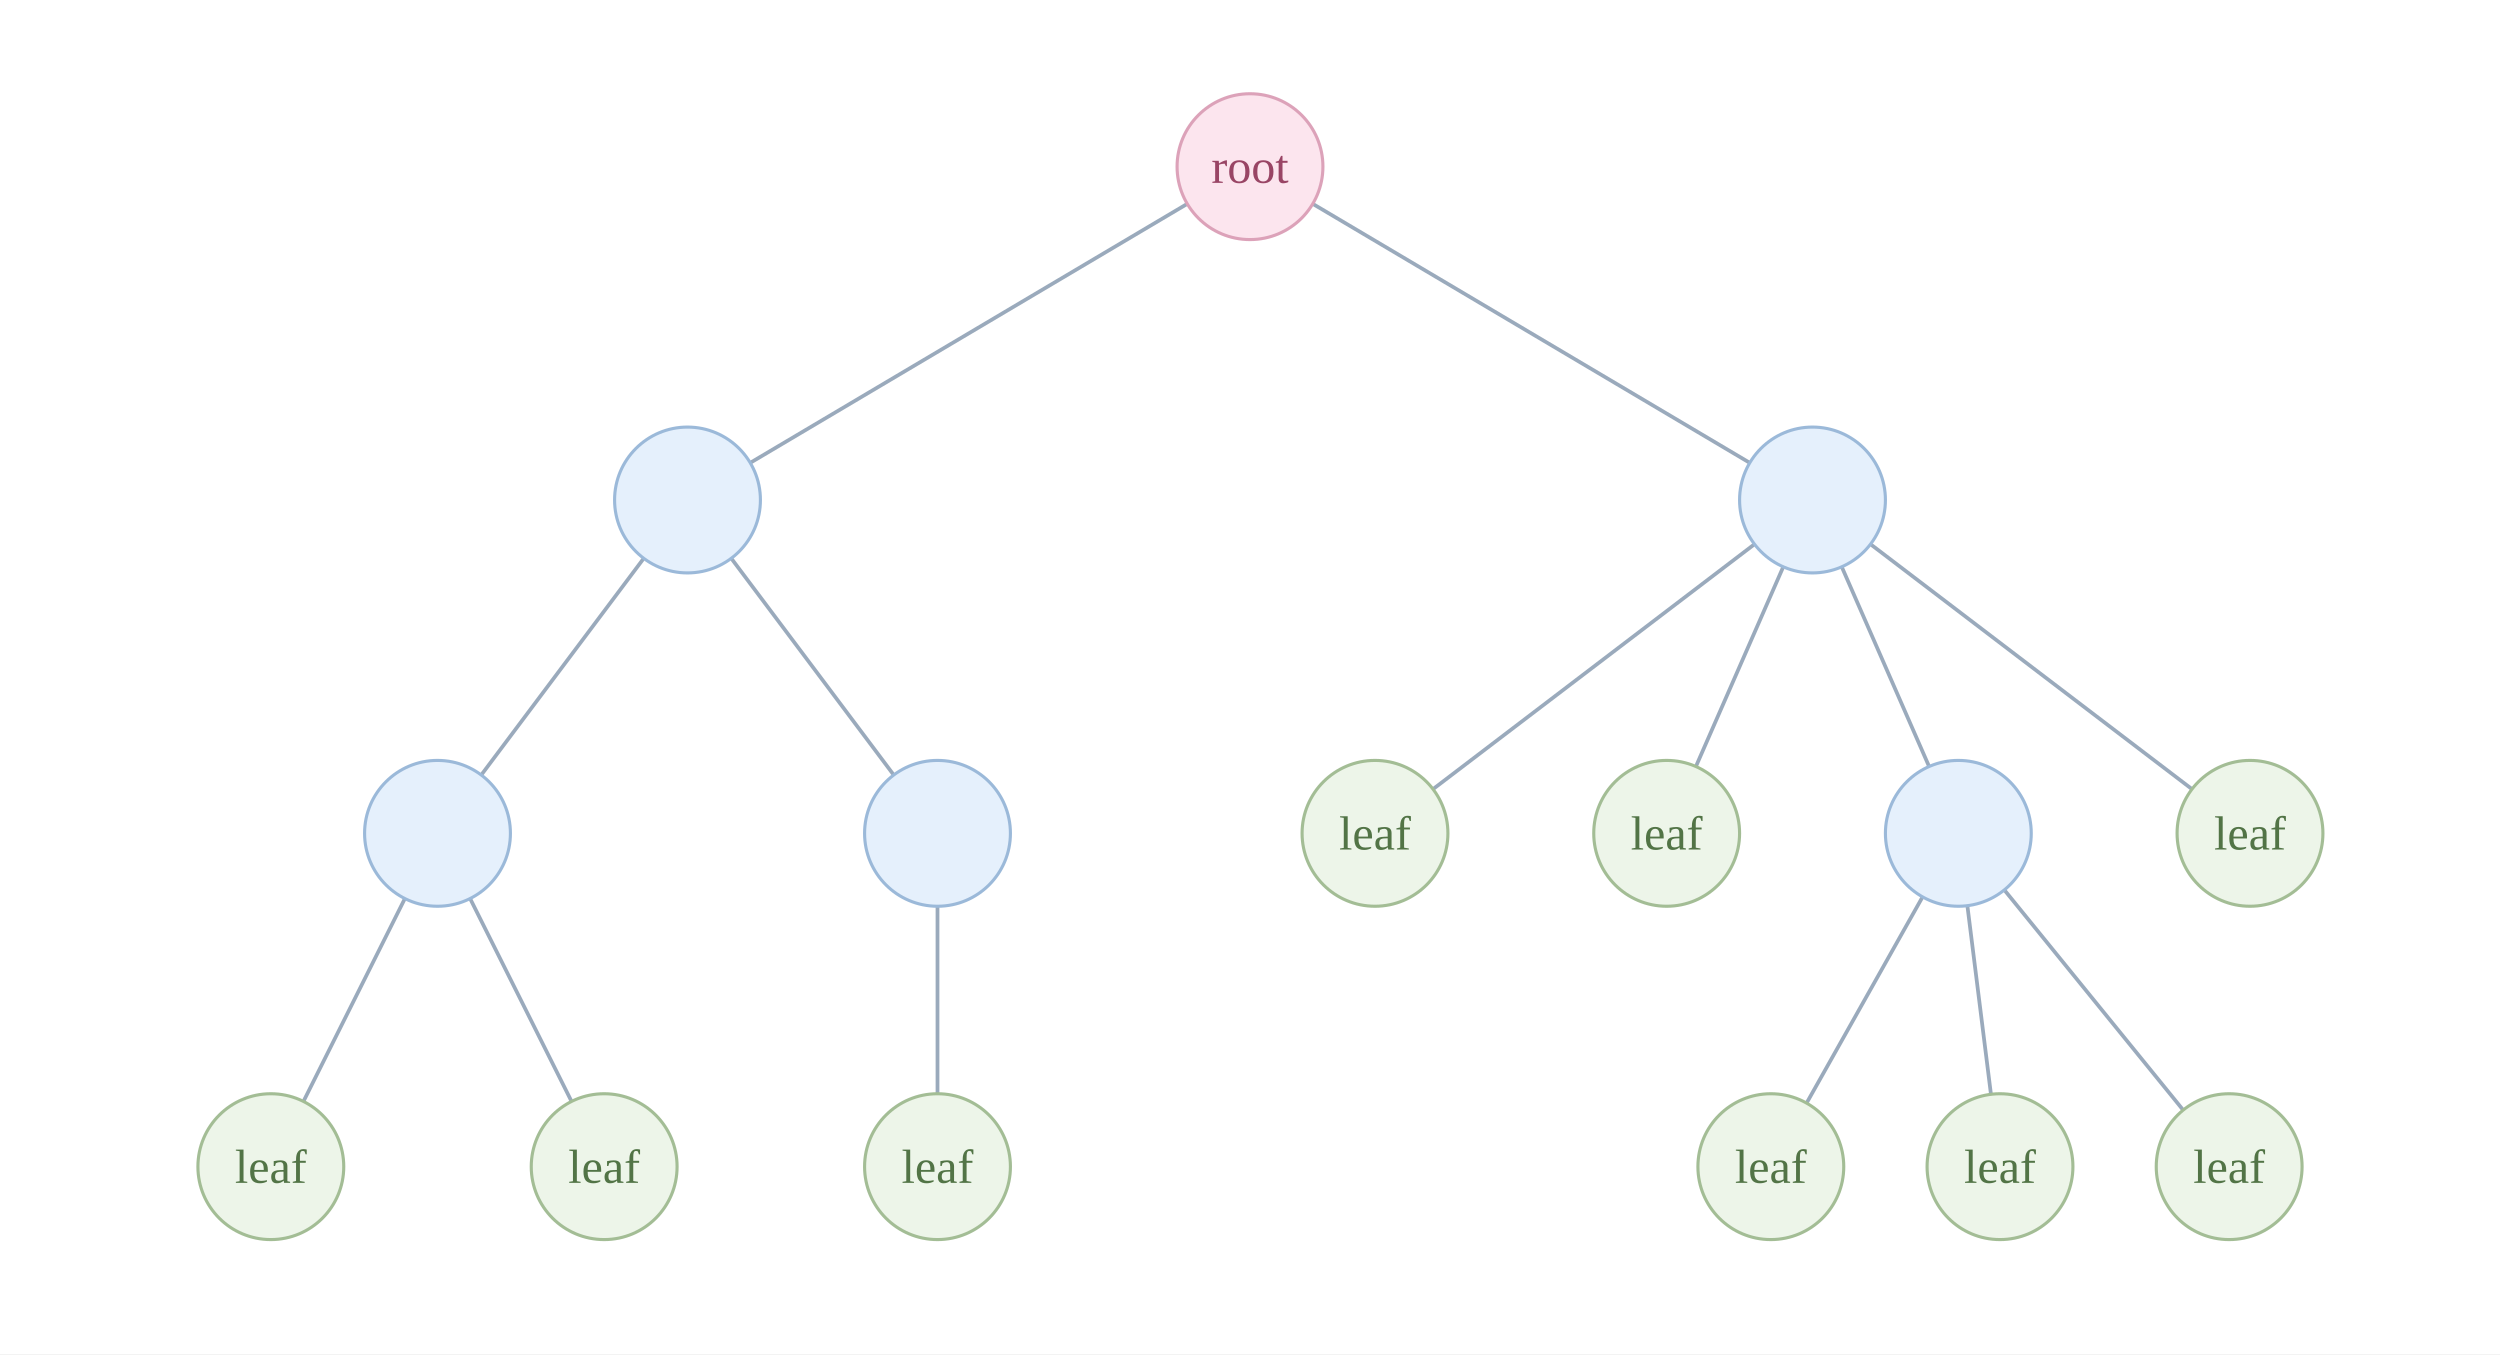
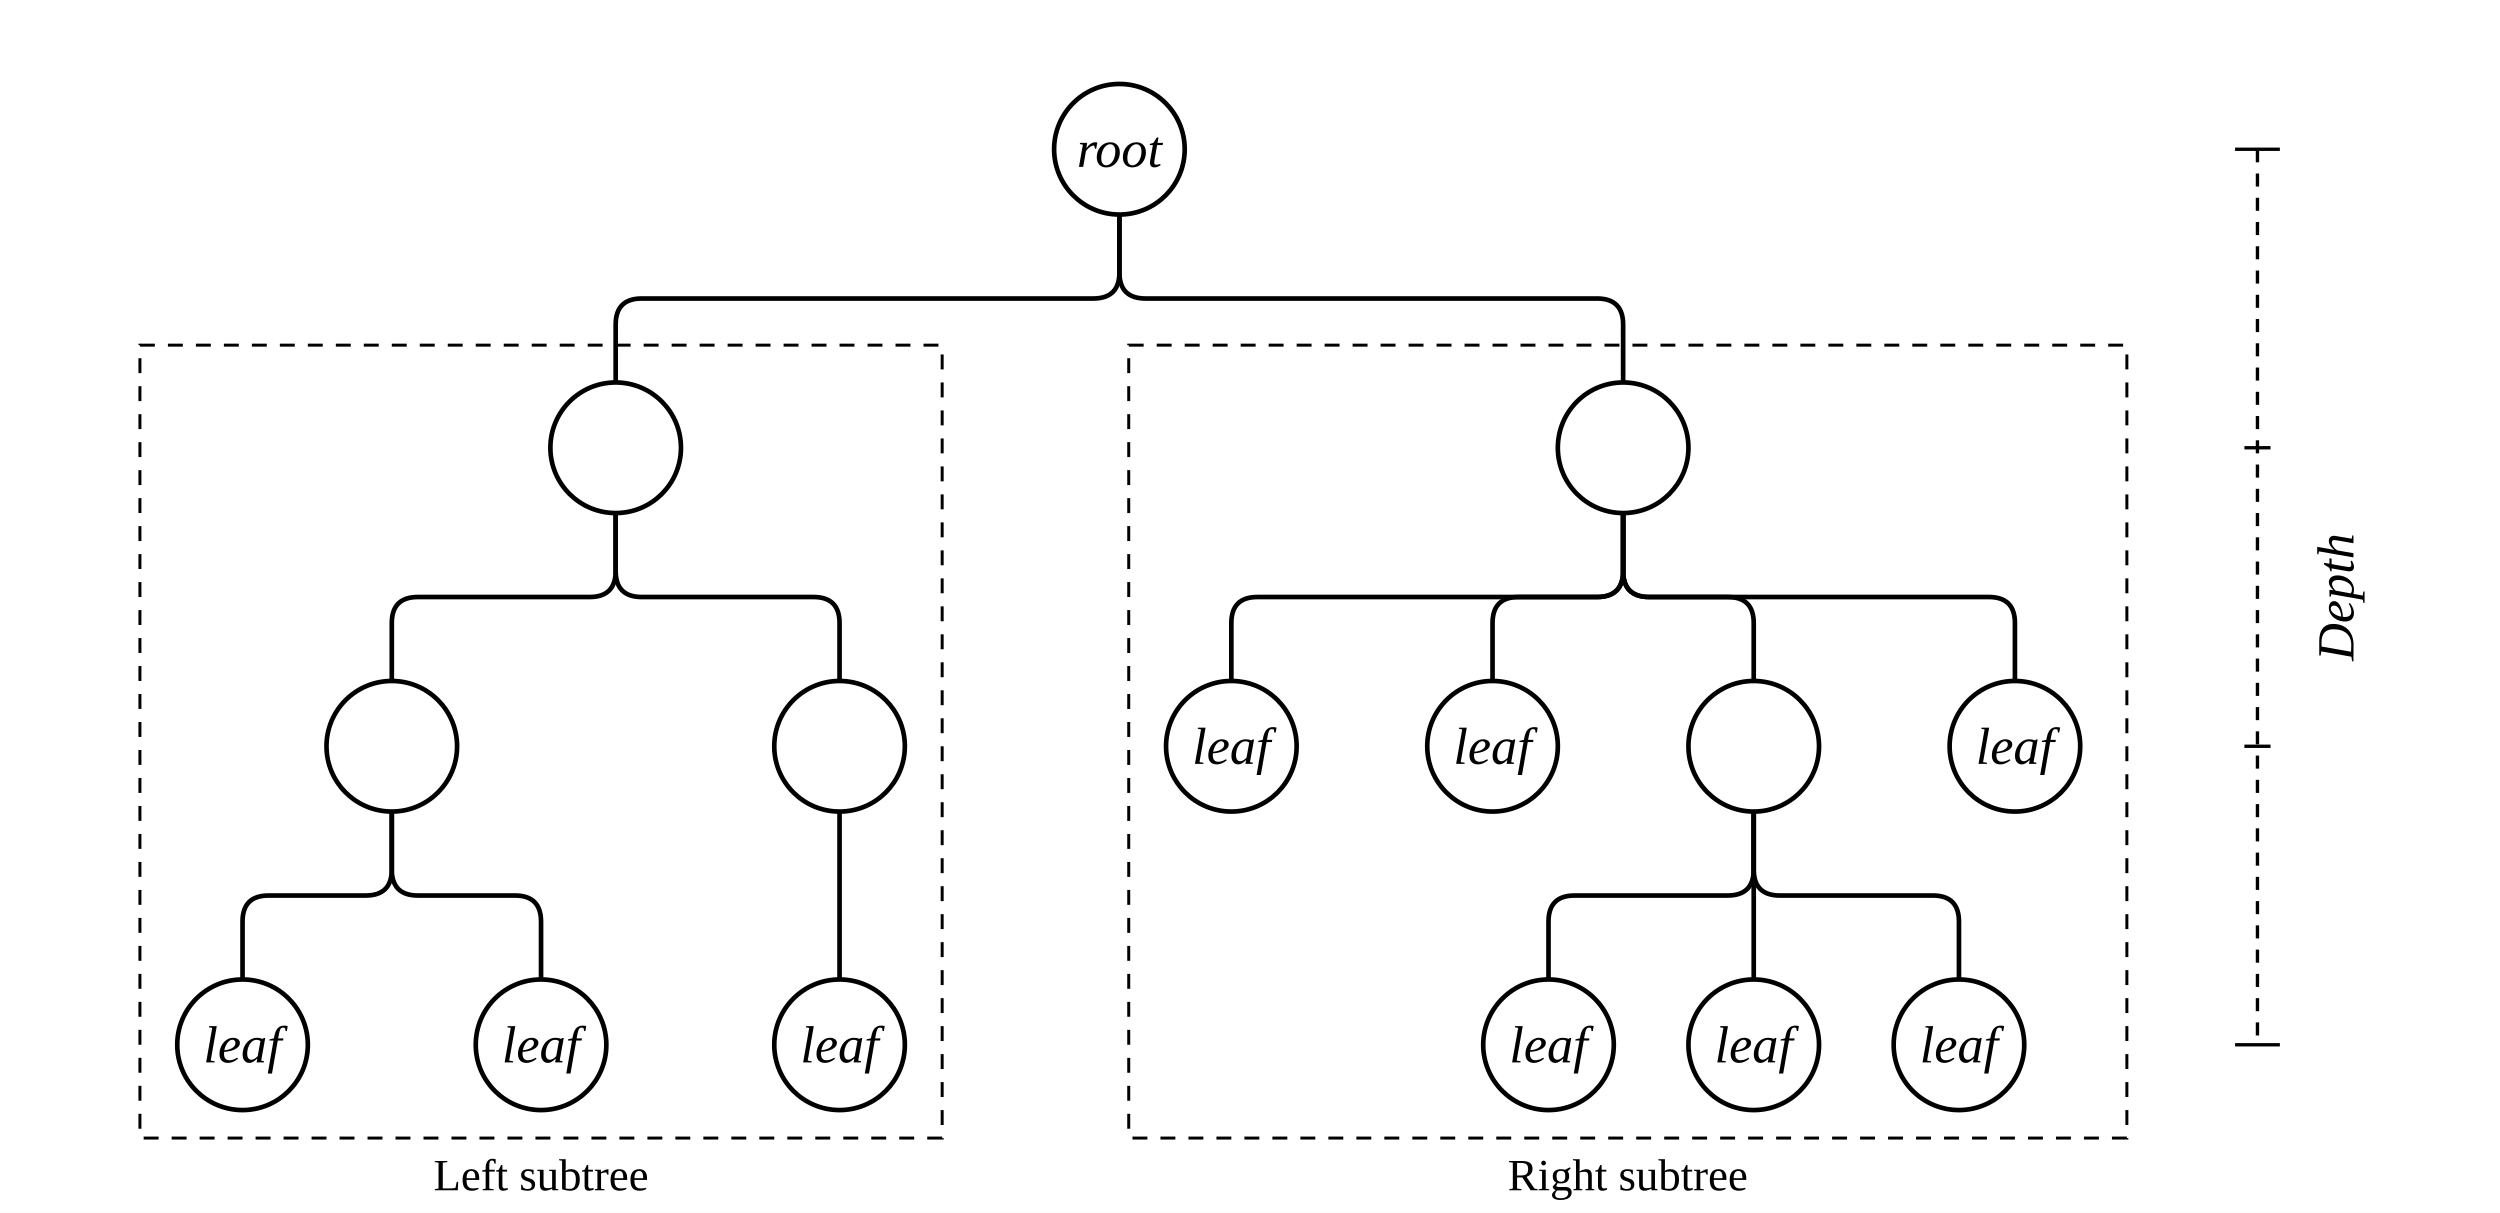
- <svg xmlns="http://www.w3.org/2000/svg" width="1200" height="650" viewBox="0 0 1200 650" font-family="Times New Roman, Times, serif">
-   <rect width="1200" height="650" fill="white" />
-   <line data-source="1" data-target="3" x1="351.00" y1="268.00" x2="429.00" y2="372.00" stroke="#9aaabc" stroke-width="1.8" stroke-linecap="round" />
-   <line data-source="1" data-target="2" x1="309.00" y1="268.00" x2="231.00" y2="372.00" stroke="#9aaabc" stroke-width="1.8" stroke-linecap="round" />
-   <line data-source="2" data-target="17" x1="194.35" y1="431.30" x2="145.65" y2="528.70" stroke="#9aaabc" stroke-width="1.8" stroke-linecap="round" />
-   <line data-source="2" data-target="18" x1="225.65" y1="431.30" x2="274.35" y2="528.70" stroke="#9aaabc" stroke-width="1.8" stroke-linecap="round" />
-   <line data-source="3" data-target="31" x1="450.00" y1="435.00" x2="450.00" y2="525.00" stroke="#9aaabc" stroke-width="1.8" stroke-linecap="round" />
-   <line data-source="4" data-target="5" x1="842.16" y1="261.21" x2="687.84" y2="378.79" stroke="#9aaabc" stroke-width="1.8" stroke-linecap="round" />
-   <line data-source="4" data-target="6" x1="897.84" y1="261.21" x2="1052.16" y2="378.79" stroke="#9aaabc" stroke-width="1.8" stroke-linecap="round" />
-   <line data-source="4" data-target="34" x1="855.97" y1="272.07" x2="814.03" y2="367.93" stroke="#9aaabc" stroke-width="1.8" stroke-linecap="round" />
-   <line data-source="4" data-target="50" x1="884.03" y1="272.07" x2="925.97" y2="367.93" stroke="#9aaabc" stroke-width="1.8" stroke-linecap="round" />
-   <line data-source="13" data-target="1" x1="569.89" y1="97.84" x2="360.11" y2="222.16" stroke="#9aaabc" stroke-width="1.8" stroke-linecap="round" />
-   <line data-source="13" data-target="4" x1="630.11" y1="97.84" x2="839.89" y2="222.16" stroke="#9aaabc" stroke-width="1.8" stroke-linecap="round" />
-   <line data-source="50" data-target="52" x1="922.84" y1="430.51" x2="867.16" y2="529.49" stroke="#9aaabc" stroke-width="1.8" stroke-linecap="round" />
-   <line data-source="50" data-target="53" x1="944.34" y1="434.73" x2="955.66" y2="525.27" stroke="#9aaabc" stroke-width="1.8" stroke-linecap="round" />
-   <line data-source="50" data-target="54" x1="962.07" y1="427.16" x2="1047.93" y2="532.84" stroke="#9aaabc" stroke-width="1.8" stroke-linecap="round" />
+ <svg xmlns="http://www.w3.org/2000/svg" width="1340" height="650" viewBox="0 0 1340 650" font-family="Times New Roman, Times, serif">
+   <rect width="1340" height="650" fill="white" />
+   <path data-source="1" data-target="3" d="M330,275 V306 Q330,320 344,320 H436 Q450,320 450,334 V365" fill="none" stroke="#000000" stroke-width="2.5" stroke-linecap="round" stroke-linejoin="round" />
+   <path data-source="1" data-target="2" d="M330,275 V306 Q330,320 316,320 H224 Q210,320 210,334 V365" fill="none" stroke="#000000" stroke-width="2.5" stroke-linecap="round" stroke-linejoin="round" />
+   <path data-source="2" data-target="17" d="M210,435 V466 Q210,480 196,480 H144 Q130,480 130,494 V525" fill="none" stroke="#000000" stroke-width="2.5" stroke-linecap="round" stroke-linejoin="round" />
+   <path data-source="2" data-target="18" d="M210,435 V466 Q210,480 224,480 H276 Q290,480 290,494 V525" fill="none" stroke="#000000" stroke-width="2.5" stroke-linecap="round" stroke-linejoin="round" />
+   <path data-source="3" data-target="31" d="M450,435 V525" fill="none" stroke="#000000" stroke-width="2.5" stroke-linecap="round" stroke-linejoin="round" />
+   <path data-source="4" data-target="5" d="M870,275 V306 Q870,320 856,320 H674 Q660,320 660,334 V365" fill="none" stroke="#000000" stroke-width="2.5" stroke-linecap="round" stroke-linejoin="round" />
+   <path data-source="4" data-target="6" d="M870,275 V306 Q870,320 884,320 H1066 Q1080,320 1080,334 V365" fill="none" stroke="#000000" stroke-width="2.5" stroke-linecap="round" stroke-linejoin="round" />
+   <path data-source="4" data-target="34" d="M870,275 V306 Q870,320 856,320 H814 Q800,320 800,334 V365" fill="none" stroke="#000000" stroke-width="2.5" stroke-linecap="round" stroke-linejoin="round" />
+   <path data-source="4" data-target="50" d="M870,275 V306 Q870,320 884,320 H926 Q940,320 940,334 V365" fill="none" stroke="#000000" stroke-width="2.5" stroke-linecap="round" stroke-linejoin="round" />
+   <path data-source="13" data-target="1" d="M600,115 V146 Q600,160 586,160 H344 Q330,160 330,174 V205" fill="none" stroke="#000000" stroke-width="2.5" stroke-linecap="round" stroke-linejoin="round" />
+   <path data-source="13" data-target="4" d="M600,115 V146 Q600,160 614,160 H856 Q870,160 870,174 V205" fill="none" stroke="#000000" stroke-width="2.5" stroke-linecap="round" stroke-linejoin="round" />
+   <path data-source="50" data-target="52" d="M940,435 V466 Q940,480 926,480 H844 Q830,480 830,494 V525" fill="none" stroke="#000000" stroke-width="2.5" stroke-linecap="round" stroke-linejoin="round" />
+   <path data-source="50" data-target="53" d="M940,435 V525" fill="none" stroke="#000000" stroke-width="2.5" stroke-linecap="round" stroke-linejoin="round" />
+   <path data-source="50" data-target="54" d="M940,435 V466 Q940,480 954,480 H1036 Q1050,480 1050,494 V525" fill="none" stroke="#000000" stroke-width="2.5" stroke-linecap="round" stroke-linejoin="round" />
  <g data-node="13">
-     <circle cx="600" cy="80" r="35" fill="#fce5ee" stroke="#dca2b9" stroke-width="1.5" />
-     <text x="600" y="80" text-anchor="middle" dominant-baseline="central" font-size="23" fill="#994565">root</text>
+     <circle cx="600" cy="80" r="35" fill="#ffffff" stroke="#000000" stroke-width="2.5" />
+     <text x="600" y="80" text-anchor="middle" dominant-baseline="central" font-size="28" fill="#000000" font-style="italic">root</text>
  </g>
  <g data-node="1">
-     <circle cx="330" cy="240" r="35" fill="#e5f0fc" stroke="#9bb9d9" stroke-width="1.5" />
+     <circle cx="330" cy="240" r="35" fill="#ffffff" stroke="#000000" stroke-width="2.5" />
  </g>
  <g data-node="4">
-     <circle cx="870" cy="240" r="35" fill="#e5f0fc" stroke="#9bb9d9" stroke-width="1.5" />
+     <circle cx="870" cy="240" r="35" fill="#ffffff" stroke="#000000" stroke-width="2.5" />
  </g>
  <g data-node="2">
-     <circle cx="210" cy="400" r="35" fill="#e5f0fc" stroke="#9bb9d9" stroke-width="1.5" />
+     <circle cx="210" cy="400" r="35" fill="#ffffff" stroke="#000000" stroke-width="2.5" />
  </g>
  <g data-node="3">
-     <circle cx="450" cy="400" r="35" fill="#e5f0fc" stroke="#9bb9d9" stroke-width="1.5" />
+     <circle cx="450" cy="400" r="35" fill="#ffffff" stroke="#000000" stroke-width="2.5" />
  </g>
  <g data-node="5">
-     <circle cx="660" cy="400" r="35" fill="#edf5e9" stroke="#a3bd95" stroke-width="1.5" />
-     <text x="660" y="400" text-anchor="middle" dominant-baseline="central" font-size="23" fill="#527446">leaf</text>
+     <circle cx="660" cy="400" r="35" fill="#ffffff" stroke="#000000" stroke-width="2.5" />
+     <text x="660" y="400" text-anchor="middle" dominant-baseline="central" font-size="28" fill="#000000" font-style="italic">leaf</text>
  </g>
  <g data-node="34">
-     <circle cx="800" cy="400" r="35" fill="#edf5e9" stroke="#a3bd95" stroke-width="1.5" />
-     <text x="800" y="400" text-anchor="middle" dominant-baseline="central" font-size="23" fill="#527446">leaf</text>
+     <circle cx="800" cy="400" r="35" fill="#ffffff" stroke="#000000" stroke-width="2.5" />
+     <text x="800" y="400" text-anchor="middle" dominant-baseline="central" font-size="28" fill="#000000" font-style="italic">leaf</text>
  </g>
  <g data-node="50">
-     <circle cx="940" cy="400" r="35" fill="#e5f0fc" stroke="#9bb9d9" stroke-width="1.5" />
+     <circle cx="940" cy="400" r="35" fill="#ffffff" stroke="#000000" stroke-width="2.5" />
  </g>
  <g data-node="6">
-     <circle cx="1080" cy="400" r="35" fill="#edf5e9" stroke="#a3bd95" stroke-width="1.5" />
-     <text x="1080" y="400" text-anchor="middle" dominant-baseline="central" font-size="23" fill="#527446">leaf</text>
+     <circle cx="1080" cy="400" r="35" fill="#ffffff" stroke="#000000" stroke-width="2.5" />
+     <text x="1080" y="400" text-anchor="middle" dominant-baseline="central" font-size="28" fill="#000000" font-style="italic">leaf</text>
  </g>
  <g data-node="17">
-     <circle cx="130" cy="560" r="35" fill="#edf5e9" stroke="#a3bd95" stroke-width="1.5" />
-     <text x="130" y="560" text-anchor="middle" dominant-baseline="central" font-size="23" fill="#527446">leaf</text>
+     <circle cx="130" cy="560" r="35" fill="#ffffff" stroke="#000000" stroke-width="2.5" />
+     <text x="130" y="560" text-anchor="middle" dominant-baseline="central" font-size="28" fill="#000000" font-style="italic">leaf</text>
  </g>
  <g data-node="18">
-     <circle cx="290" cy="560" r="35" fill="#edf5e9" stroke="#a3bd95" stroke-width="1.5" />
-     <text x="290" y="560" text-anchor="middle" dominant-baseline="central" font-size="23" fill="#527446">leaf</text>
+     <circle cx="290" cy="560" r="35" fill="#ffffff" stroke="#000000" stroke-width="2.5" />
+     <text x="290" y="560" text-anchor="middle" dominant-baseline="central" font-size="28" fill="#000000" font-style="italic">leaf</text>
  </g>
  <g data-node="31">
-     <circle cx="450" cy="560" r="35" fill="#edf5e9" stroke="#a3bd95" stroke-width="1.5" />
-     <text x="450" y="560" text-anchor="middle" dominant-baseline="central" font-size="23" fill="#527446">leaf</text>
+     <circle cx="450" cy="560" r="35" fill="#ffffff" stroke="#000000" stroke-width="2.5" />
+     <text x="450" y="560" text-anchor="middle" dominant-baseline="central" font-size="28" fill="#000000" font-style="italic">leaf</text>
  </g>
  <g data-node="52">
-     <circle cx="850" cy="560" r="35" fill="#edf5e9" stroke="#a3bd95" stroke-width="1.5" />
-     <text x="850" y="560" text-anchor="middle" dominant-baseline="central" font-size="23" fill="#527446">leaf</text>
+     <circle cx="830" cy="560" r="35" fill="#ffffff" stroke="#000000" stroke-width="2.5" />
+     <text x="830" y="560" text-anchor="middle" dominant-baseline="central" font-size="28" fill="#000000" font-style="italic">leaf</text>
  </g>
  <g data-node="53">
-     <circle cx="960" cy="560" r="35" fill="#edf5e9" stroke="#a3bd95" stroke-width="1.5" />
-     <text x="960" y="560" text-anchor="middle" dominant-baseline="central" font-size="23" fill="#527446">leaf</text>
+     <circle cx="940" cy="560" r="35" fill="#ffffff" stroke="#000000" stroke-width="2.5" />
+     <text x="940" y="560" text-anchor="middle" dominant-baseline="central" font-size="28" fill="#000000" font-style="italic">leaf</text>
  </g>
  <g data-node="54">
-     <circle cx="1070" cy="560" r="35" fill="#edf5e9" stroke="#a3bd95" stroke-width="1.5" />
-     <text x="1070" y="560" text-anchor="middle" dominant-baseline="central" font-size="23" fill="#527446">leaf</text>
+     <circle cx="1050" cy="560" r="35" fill="#ffffff" stroke="#000000" stroke-width="2.5" />
+     <text x="1050" y="560" text-anchor="middle" dominant-baseline="central" font-size="28" fill="#000000" font-style="italic">leaf</text>
+   </g>
+   <g id="subtree-regions">
+     <rect x="75" y="185" width="430" height="425" fill="none" stroke="#000000" stroke-width="1.6" stroke-dasharray="8 7" />
+     <text x="290.0" y="638" text-anchor="middle" font-family="Times New Roman, Times, serif" font-size="24" font-style="normal" fill="#000000">Left subtree</text>
+     <rect x="605" y="185" width="535" height="425" fill="none" stroke="#000000" stroke-width="1.6" stroke-dasharray="8 7" />
+     <text x="872.5" y="638" text-anchor="middle" font-family="Times New Roman, Times, serif" font-size="24" font-style="normal" fill="#000000">Right subtree</text>
+   </g>
+   <g id="depth-indicator" fill="none" stroke="#000000" stroke-width="1.8">
+     <path d="M1210 80 V560" stroke-dasharray="7 6" />
+     <path d="M1203 240 H1217" />
+     <path d="M1203 400 H1217" />
+     <text x="1252" y="320" transform="rotate(-90 1252 320)" text-anchor="middle" dominant-baseline="central" font-family="Times New Roman, Times, serif" font-size="28" font-style="italic" fill="#000000" stroke="none">Depth</text>
+     <path d="M1198 80 H1222 M1198 560 H1222" />
  </g>
</svg>
